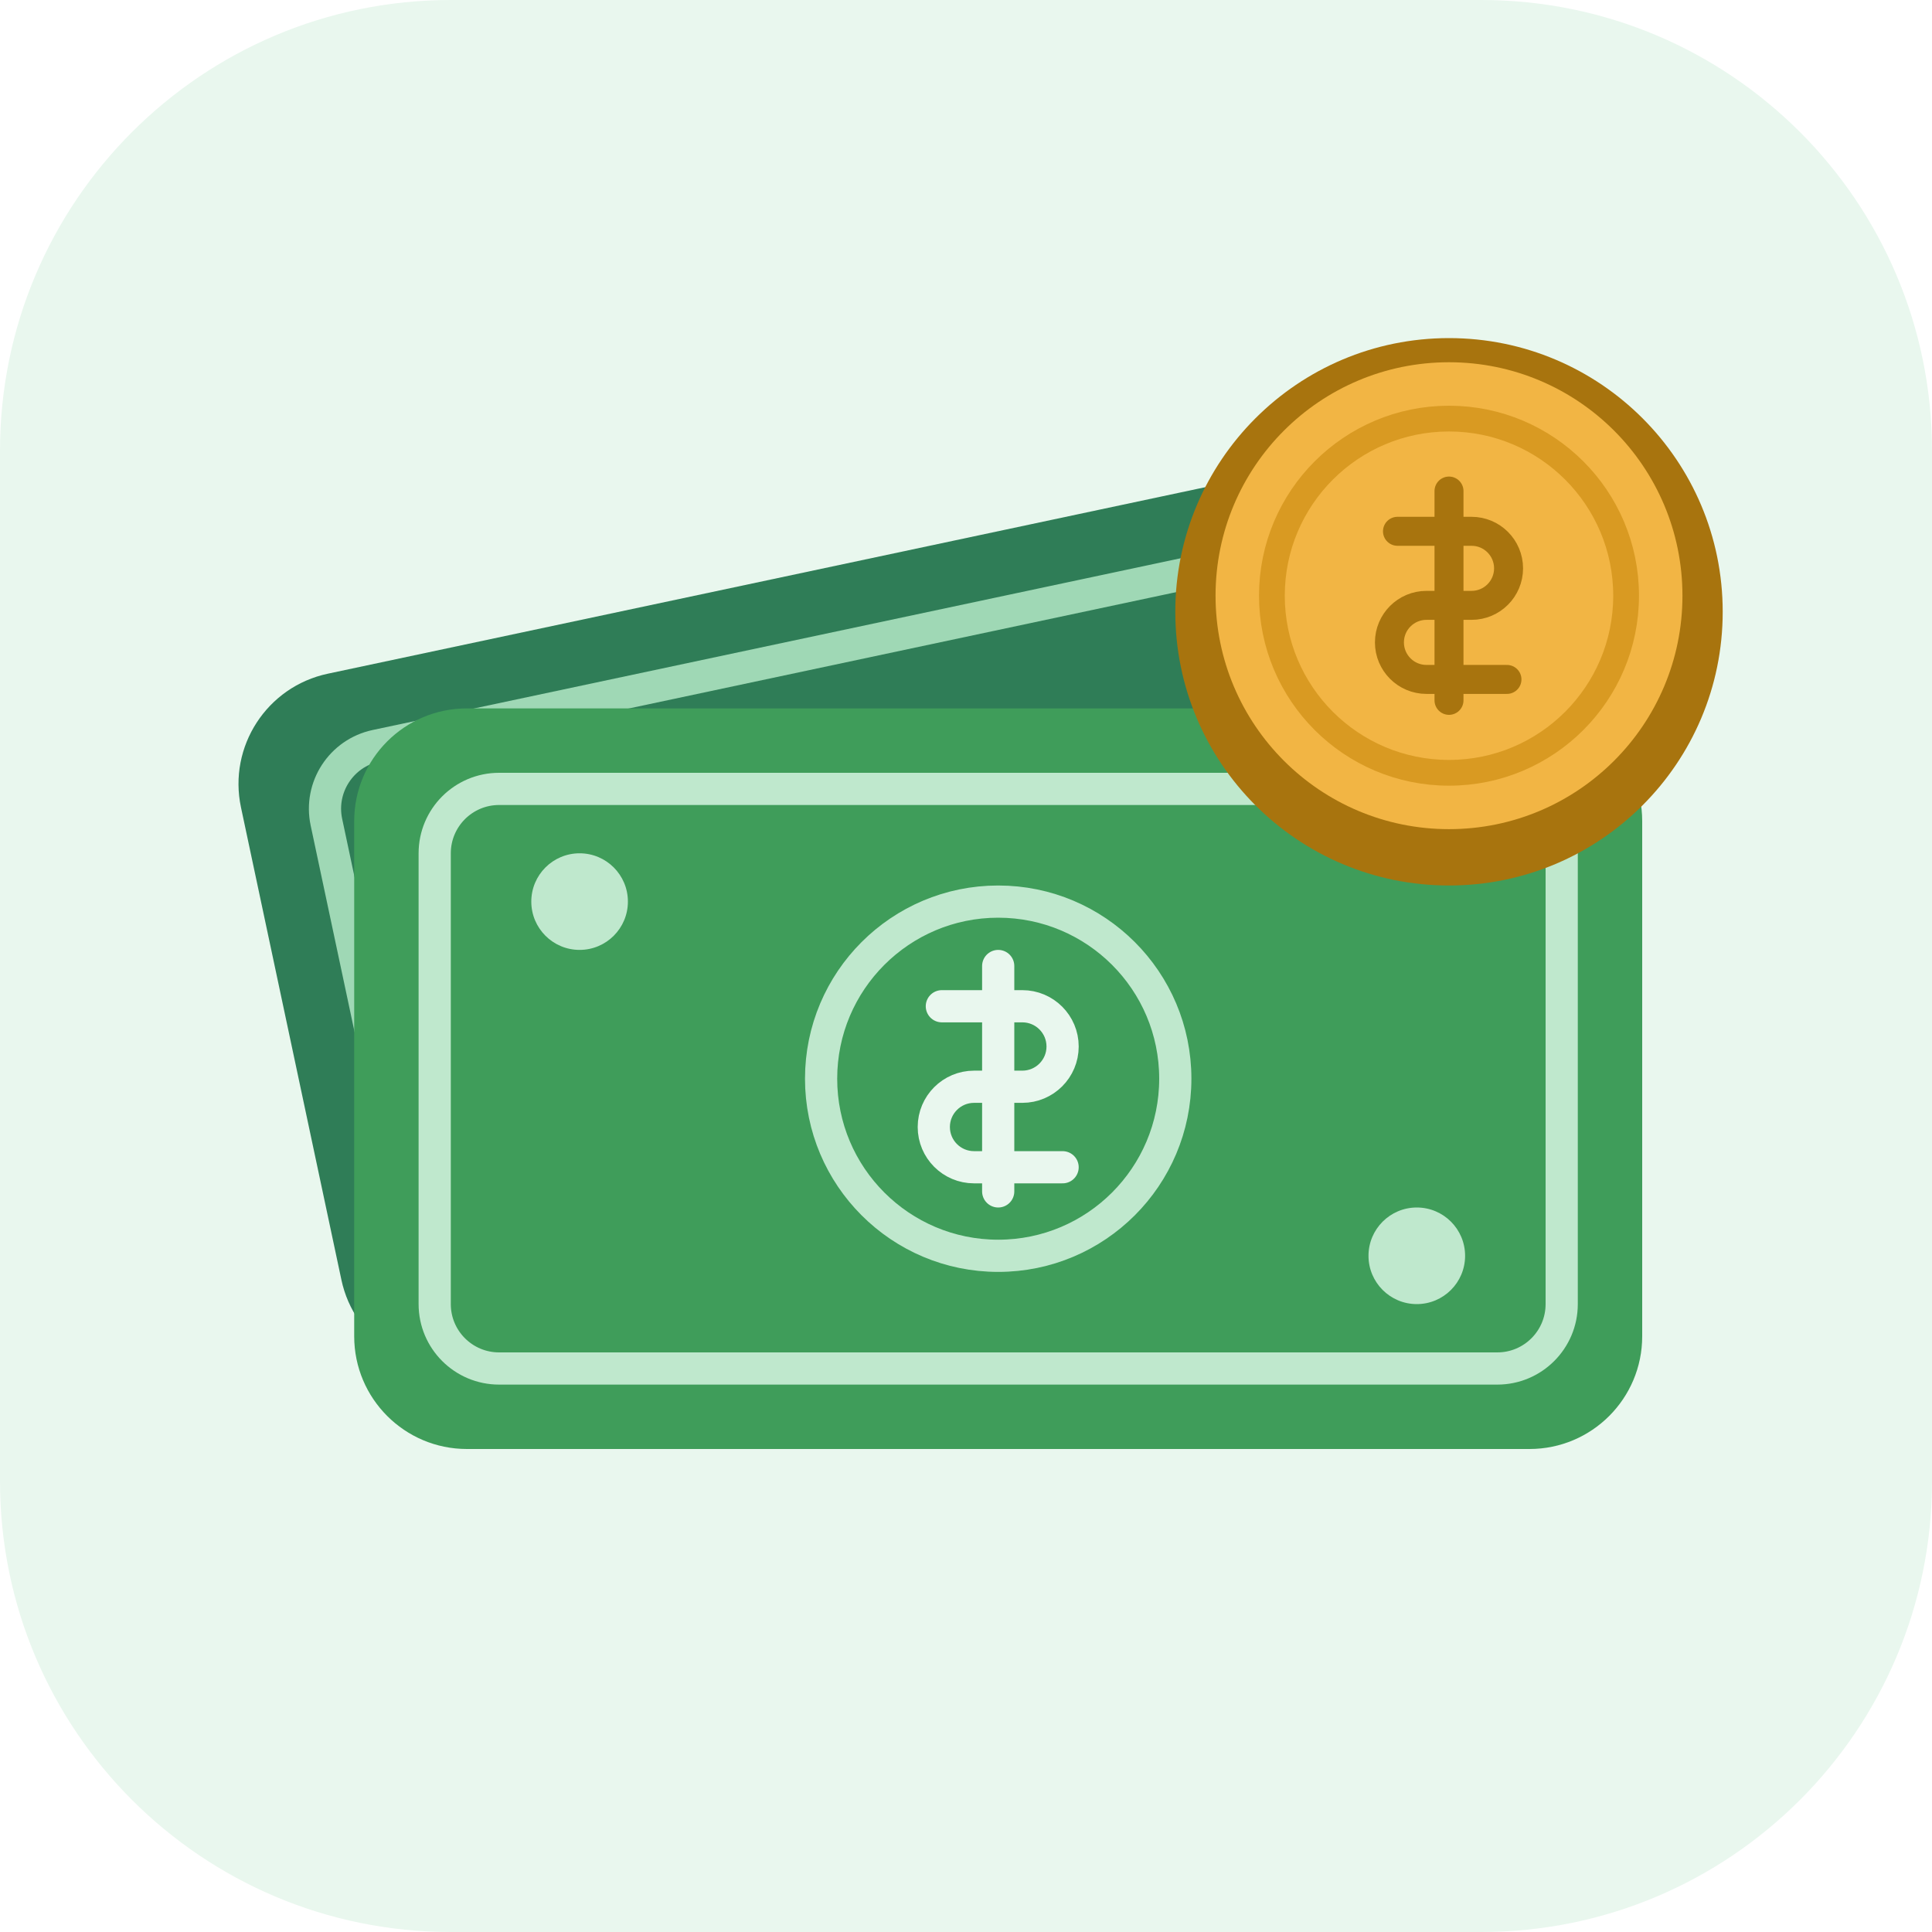
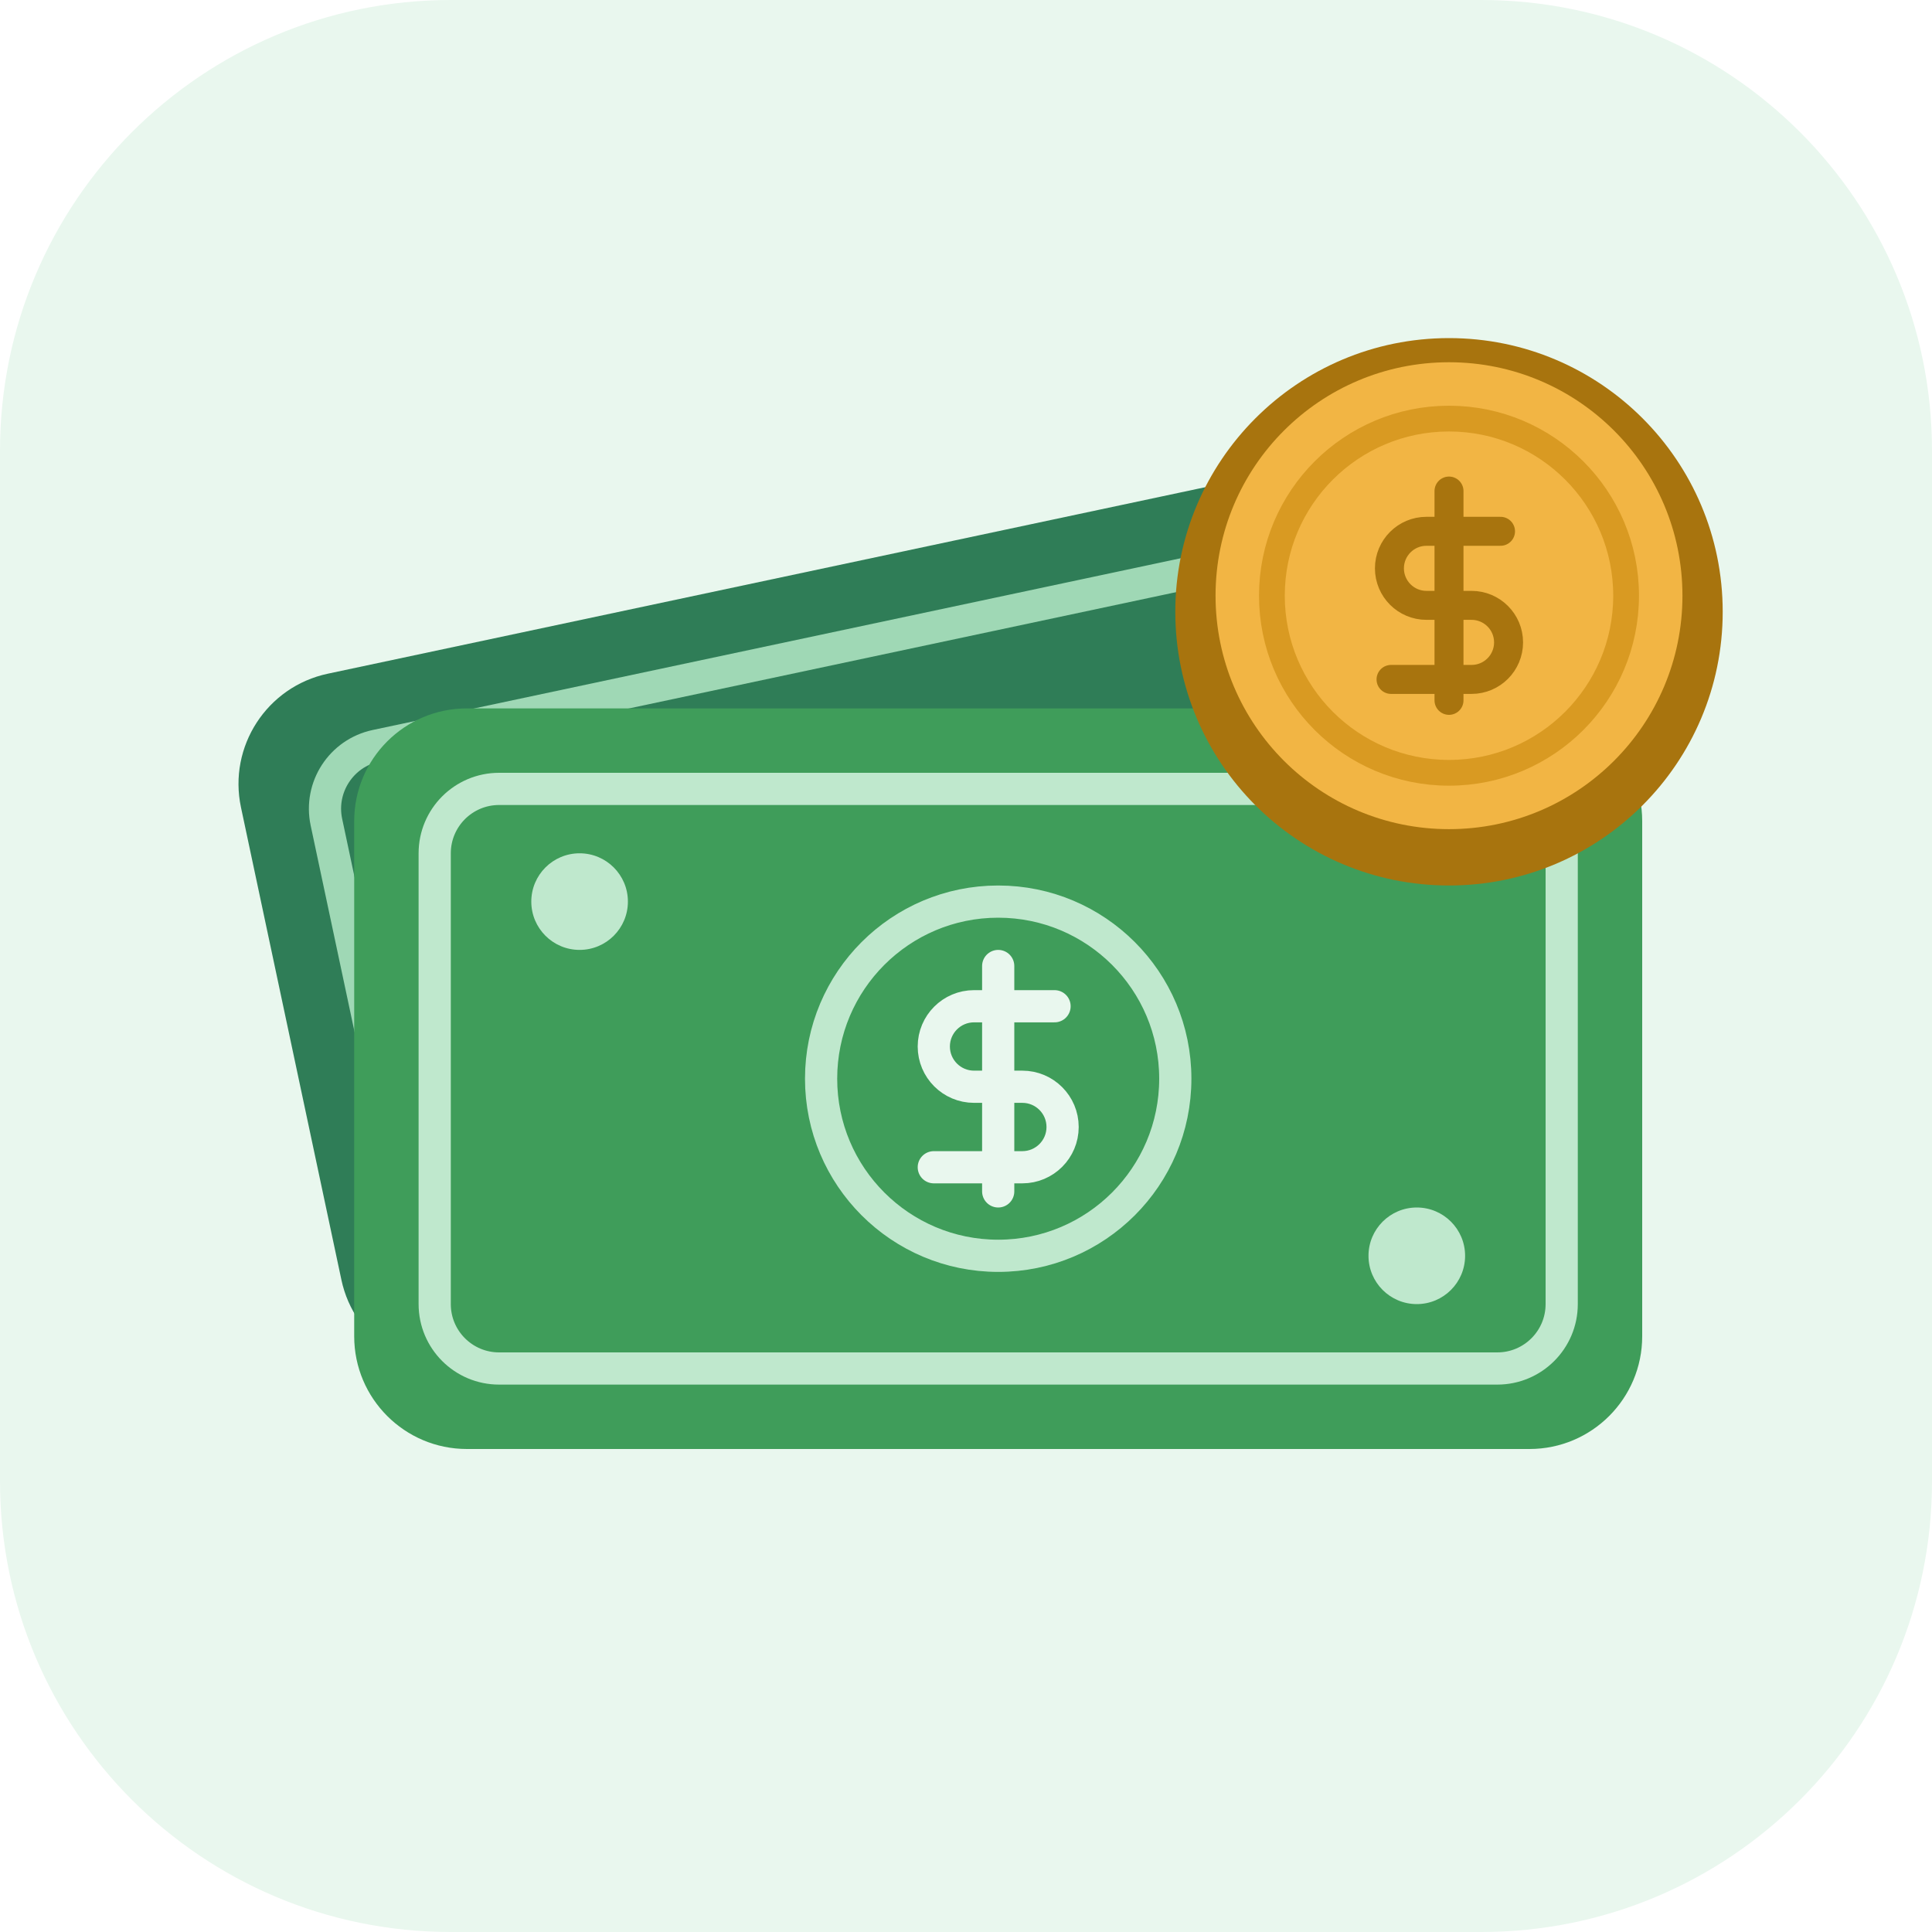
<svg xmlns="http://www.w3.org/2000/svg" viewBox="0 0 120 120" width="120" height="120">
  <rect width="120" height="120" rx="28" fill="#e9f7ee" />
  <g transform="rotate(-12 60 60)">
    <rect x="18" y="34" width="78" height="44" rx="7" fill="#2f7d57" />
    <rect x="23" y="39" width="68" height="34" rx="4" fill="none" stroke="#9fd8b5" stroke-width="2" />
  </g>
  <rect x="22" y="44" width="80" height="46" rx="7" fill="#3f9d5a" />
  <rect x="27" y="49" width="70" height="36" rx="4" fill="none" stroke="#bfe8cd" stroke-width="2" />
  <circle cx="62" cy="67" r="11" fill="none" stroke="#bfe8cd" stroke-width="2" />
-   <path d="M62 60v14M58.5 62.5h5a2.5 2.5 0 0 1 0 5h-3a2.5 2.5 0 0 0 0 5h5.5" stroke="#e9f7ee" stroke-width="2" fill="none" stroke-linecap="round" />
+   <path d="M62 60v14M65.5 62.5h-5a2.5 2.5 0 0 0 0 5h3a2.5 2.5 0 0 1 0 5h-5.5" stroke="#e9f7ee" stroke-width="2" fill="none" stroke-linecap="round" />
  <circle cx="36" cy="56" r="3" fill="#bfe8cd" />
  <circle cx="88" cy="78" r="3" fill="#bfe8cd" />
  <circle cx="90" cy="38" r="17" fill="#a8740e" />
  <circle cx="90" cy="37" r="14.5" fill="#f2b544" />
  <circle cx="90" cy="37" r="11" fill="none" stroke="#d99a22" stroke-width="1.6" />
-   <path d="M90 30.5v13M86.8 33h4.6a2.3 2.3 0 0 1 0 4.6h-2.8a2.3 2.3 0 0 0 0 4.6h5" stroke="#a8740e" stroke-width="1.8" fill="none" stroke-linecap="round" />
+   <path d="M90 30.5v13M93.2 33h-4.6a2.3 2.3 0 0 0 0 4.6h2.8a2.3 2.3 0 0 1 0 4.6h-5" stroke="#a8740e" stroke-width="1.8" fill="none" stroke-linecap="round" />
</svg>
